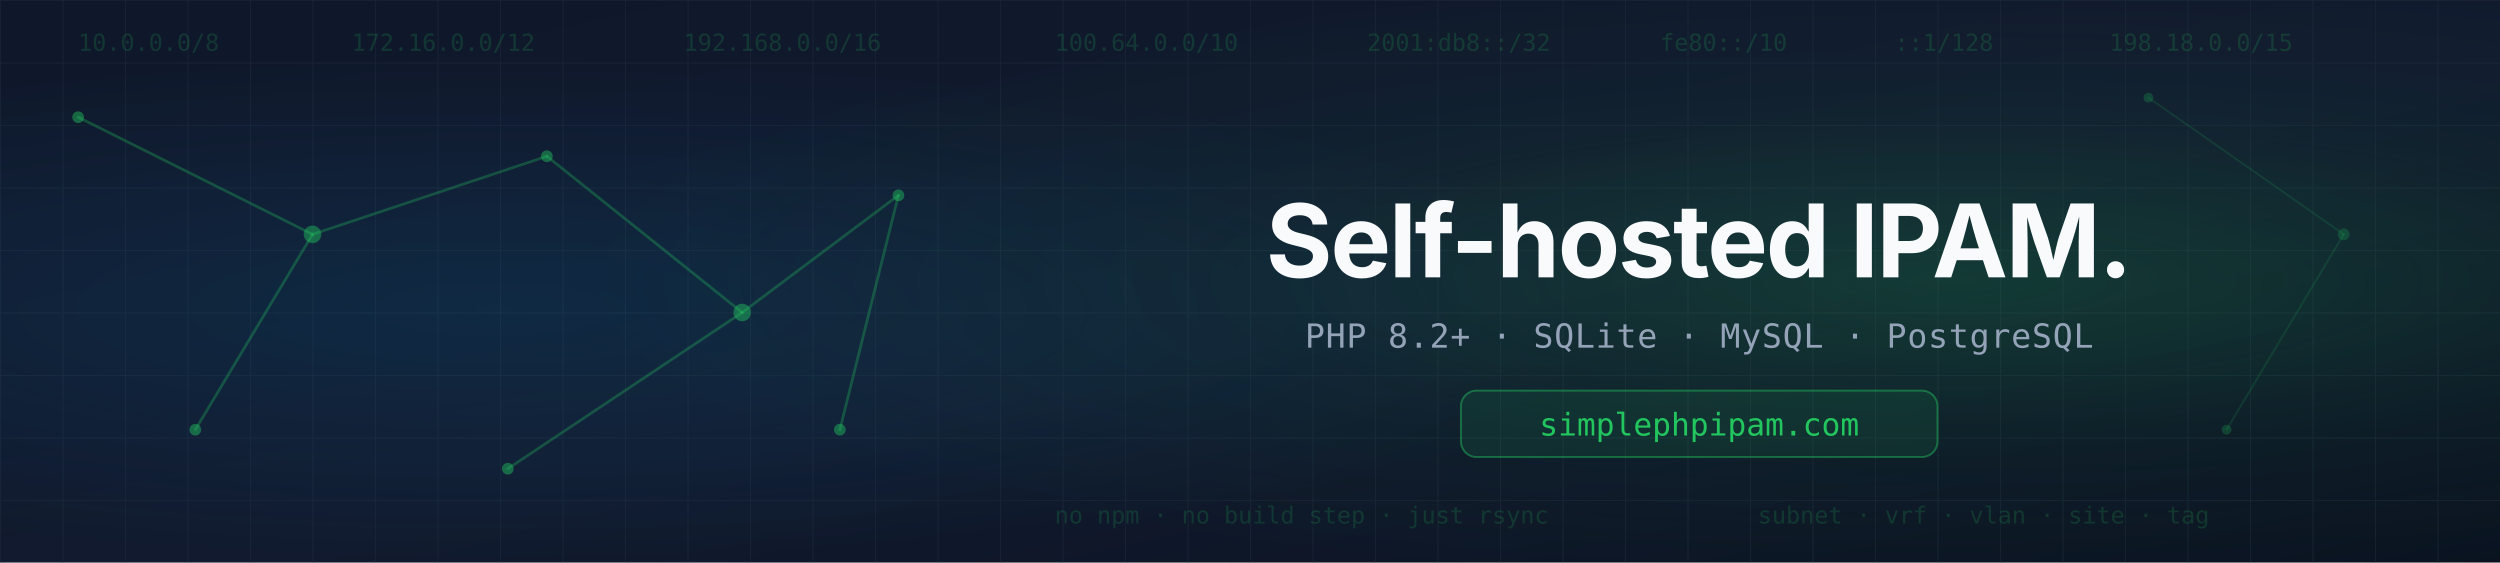
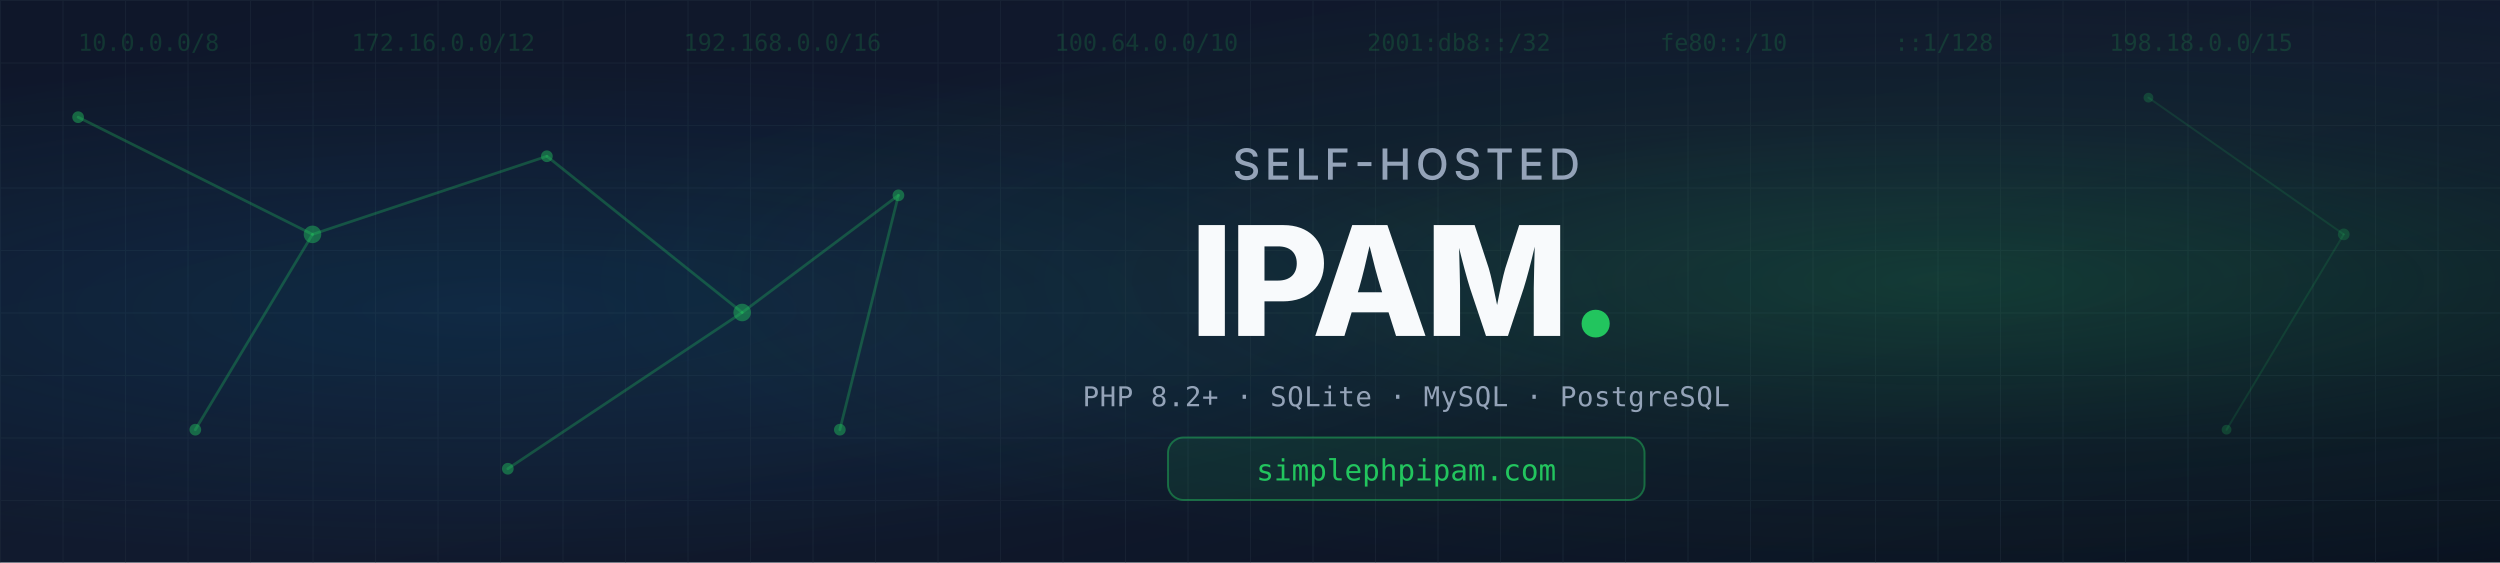
<svg xmlns="http://www.w3.org/2000/svg" viewBox="0 0 1280 288" width="1280" height="288" role="img" aria-label="Simple PHP IPAM — self-hosted IP address management">
  <defs>
    <linearGradient id="bg" x1="0" y1="0" x2="1" y2="1">
      <stop offset="0%" stop-color="#0F172A" />
      <stop offset="55%" stop-color="#111A2E" />
      <stop offset="100%" stop-color="#0A1220" />
    </linearGradient>
    <radialGradient id="glowR" cx="0.78" cy="0.5" r="0.55">
      <stop offset="0%" stop-color="#22C55E" stop-opacity="0.20" />
      <stop offset="55%" stop-color="#22C55E" stop-opacity="0.05" />
      <stop offset="100%" stop-color="#22C55E" stop-opacity="0" />
    </radialGradient>
    <radialGradient id="glowL" cx="0.20" cy="0.55" r="0.45">
      <stop offset="0%" stop-color="#0EA5E9" stop-opacity="0.12" />
      <stop offset="100%" stop-color="#0EA5E9" stop-opacity="0" />
    </radialGradient>
    <pattern id="grid" x="0" y="0" width="32" height="32" patternUnits="userSpaceOnUse">
      <path d="M 32 0 L 0 0 0 32" fill="none" stroke="#1E293B" stroke-width="1" />
    </pattern>
  </defs>
  <rect width="1280" height="288" fill="url(#bg)" />
  <rect width="1280" height="288" fill="url(#grid)" opacity="0.55" />
  <rect width="1280" height="288" fill="url(#glowL)" />
  <rect width="1280" height="288" fill="url(#glowR)" />
  <g stroke="#22C55E" stroke-opacity="0.30" stroke-width="1.4" stroke-linecap="round" fill="none">
    <line x1="40" y1="60" x2="160" y2="120" />
    <line x1="160" y1="120" x2="100" y2="220" />
    <line x1="160" y1="120" x2="280" y2="80" />
    <line x1="280" y1="80" x2="380" y2="160" />
    <line x1="380" y1="160" x2="260" y2="240" />
    <line x1="380" y1="160" x2="460" y2="100" />
    <line x1="460" y1="100" x2="430" y2="220" />
  </g>
  <g fill="#22C55E" fill-opacity="0.45">
    <circle cx="40" cy="60" r="3" />
    <circle cx="160" cy="120" r="4.5" />
    <circle cx="100" cy="220" r="3" />
    <circle cx="280" cy="80" r="3" />
    <circle cx="380" cy="160" r="4.5" />
    <circle cx="260" cy="240" r="3" />
    <circle cx="460" cy="100" r="3" />
    <circle cx="430" cy="220" r="3" />
  </g>
  <g stroke="#22C55E" stroke-opacity="0.14" stroke-width="1" stroke-linecap="round" fill="none">
    <line x1="1100" y1="50" x2="1200" y2="120" />
    <line x1="1200" y1="120" x2="1140" y2="220" />
  </g>
  <g fill="#22C55E" fill-opacity="0.22">
    <circle cx="1100" cy="50" r="2.5" />
    <circle cx="1200" cy="120" r="3" />
    <circle cx="1140" cy="220" r="2.5" />
  </g>
  <g font-family="'Fira Code','JetBrains Mono','Menlo','Monaco','Consolas',monospace" font-size="12" fill="#22C55E" fill-opacity="0.18">
    <text x="40" y="26">10.0.0.0/8</text>
    <text x="180" y="26">172.16.0.0/12</text>
    <text x="350" y="26">192.168.0.0/16</text>
    <text x="540" y="26">100.64.0.0/10</text>
    <text x="700" y="26">2001:db8::/32</text>
    <text x="850" y="26">fe80::/10</text>
    <text x="970" y="26">::1/128</text>
    <text x="1080" y="26">198.18.0.0/15</text>
  </g>
  <g text-anchor="middle">
-     <text x="870" y="142" font-family="'Inter','SF Pro Display','Helvetica Neue','Arial',sans-serif" font-size="52" font-weight="700" fill="#F8FAFC" letter-spacing="-1">
-       Self-hosted IPAM.
+     <text x="720" y="92" font-family="'Inter','SF Pro Display','Helvetica Neue','Arial',sans-serif" font-size="22" font-weight="500" fill="#94A3B8" letter-spacing="2.4">
+       SELF-HOSTED
    </text>
-     <text x="870" y="178" font-family="'Fira Code','JetBrains Mono','Menlo','Monaco','Consolas',monospace" font-size="17" font-weight="400" fill="#94A3B8" letter-spacing="0.4">
+     <text x="720" y="172" font-family="'Inter','SF Pro Display','Helvetica Neue','Arial',sans-serif" font-size="78" font-weight="800" fill="#F8FAFC" letter-spacing="-2">
+       IPAM<tspan fill="#22C55E">.</tspan>
+     </text>
+     <text x="720" y="208" font-family="'Fira Code','JetBrains Mono','Menlo','Monaco','Consolas',monospace" font-size="14" font-weight="400" fill="#94A3B8" letter-spacing="0.3">
      PHP 8.2+ · SQLite · MySQL · PostgreSQL
    </text>
-     <g transform="translate(748, 200)">
-       <rect x="0" y="0" width="244" height="34" rx="8" fill="#22C55E" fill-opacity="0.10" stroke="#22C55E" stroke-opacity="0.45" stroke-width="1" />
-       <text x="122" y="23" font-family="'Fira Code','JetBrains Mono','Menlo','Monaco','Consolas',monospace" font-size="16" font-weight="500" fill="#22C55E">
+     <g transform="translate(598, 224)">
+       <rect x="0" y="0" width="244" height="32" rx="8" fill="#22C55E" fill-opacity="0.10" stroke="#22C55E" stroke-opacity="0.45" stroke-width="1" />
+       <text x="122" y="22" font-family="'Fira Code','JetBrains Mono','Menlo','Monaco','Consolas',monospace" font-size="15" font-weight="500" fill="#22C55E">
        simplephpipam.com
      </text>
    </g>
  </g>
-   <g font-family="'Fira Code','JetBrains Mono','Menlo','Monaco','Consolas',monospace" font-size="12" fill="#22C55E" fill-opacity="0.18">
-     <text x="540" y="268">no npm · no build step · just rsync</text>
-     <text x="900" y="268">subnet · vrf · vlan · site · tag</text>
-   </g>
</svg>
